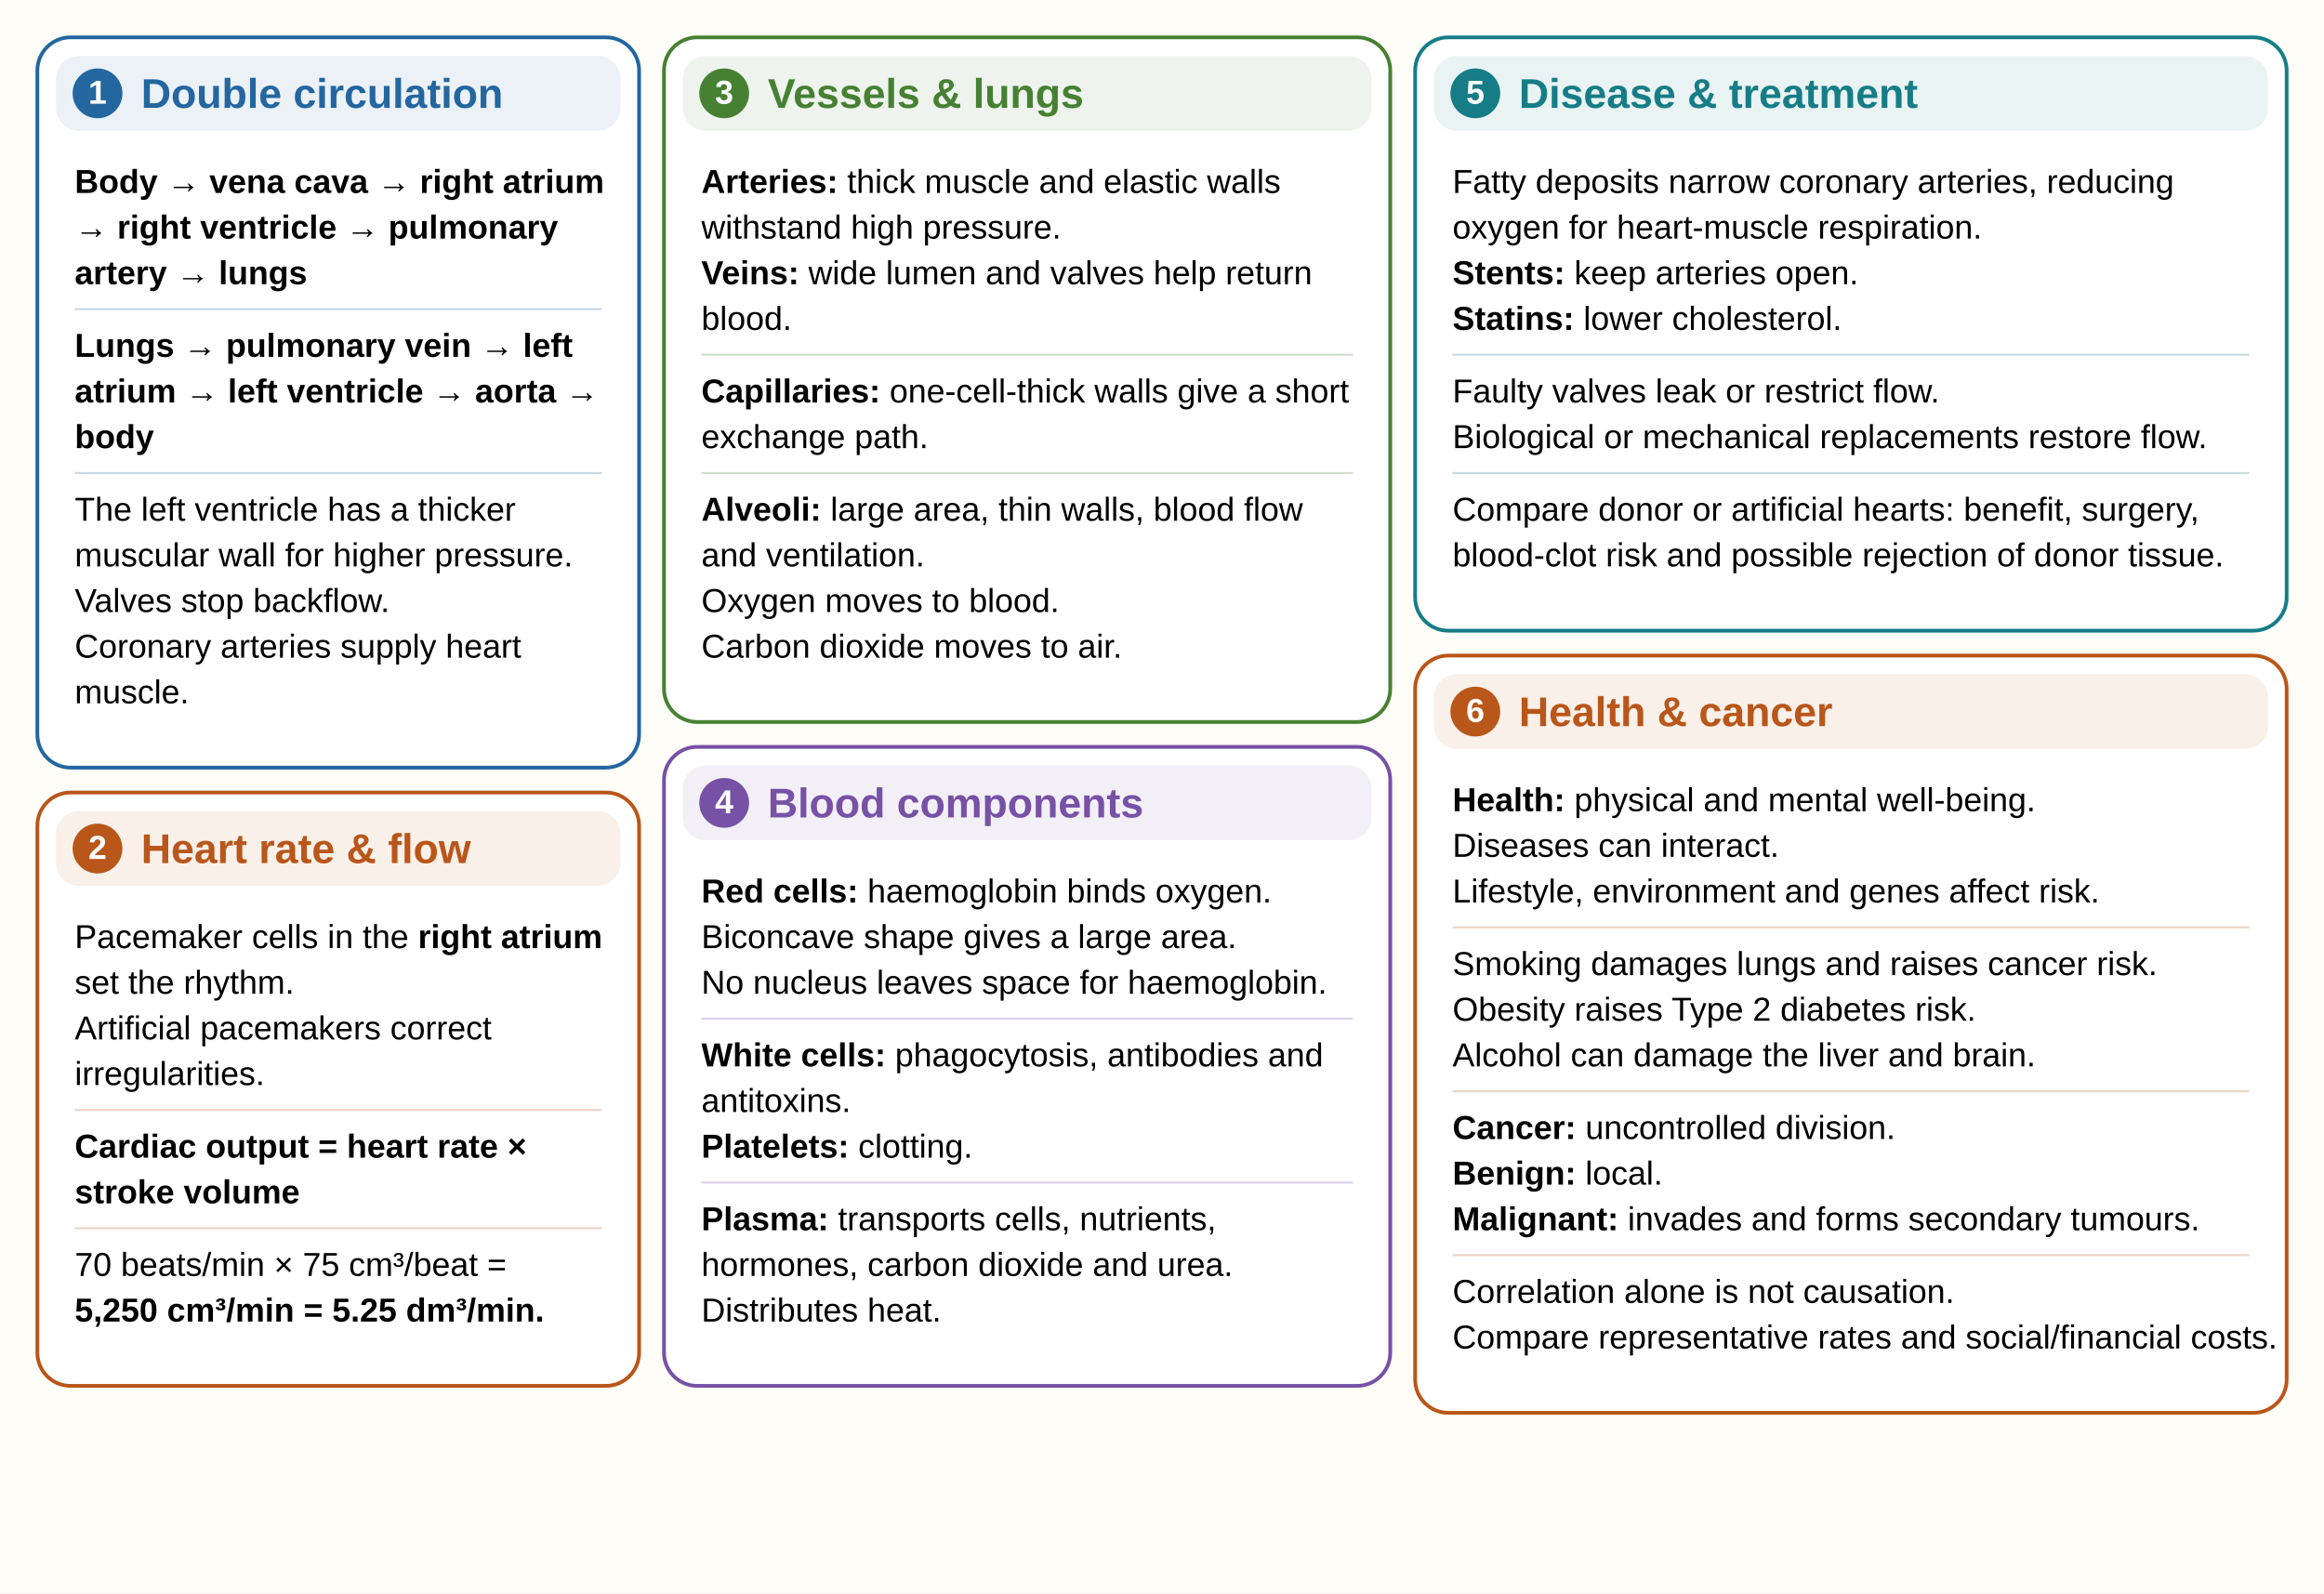
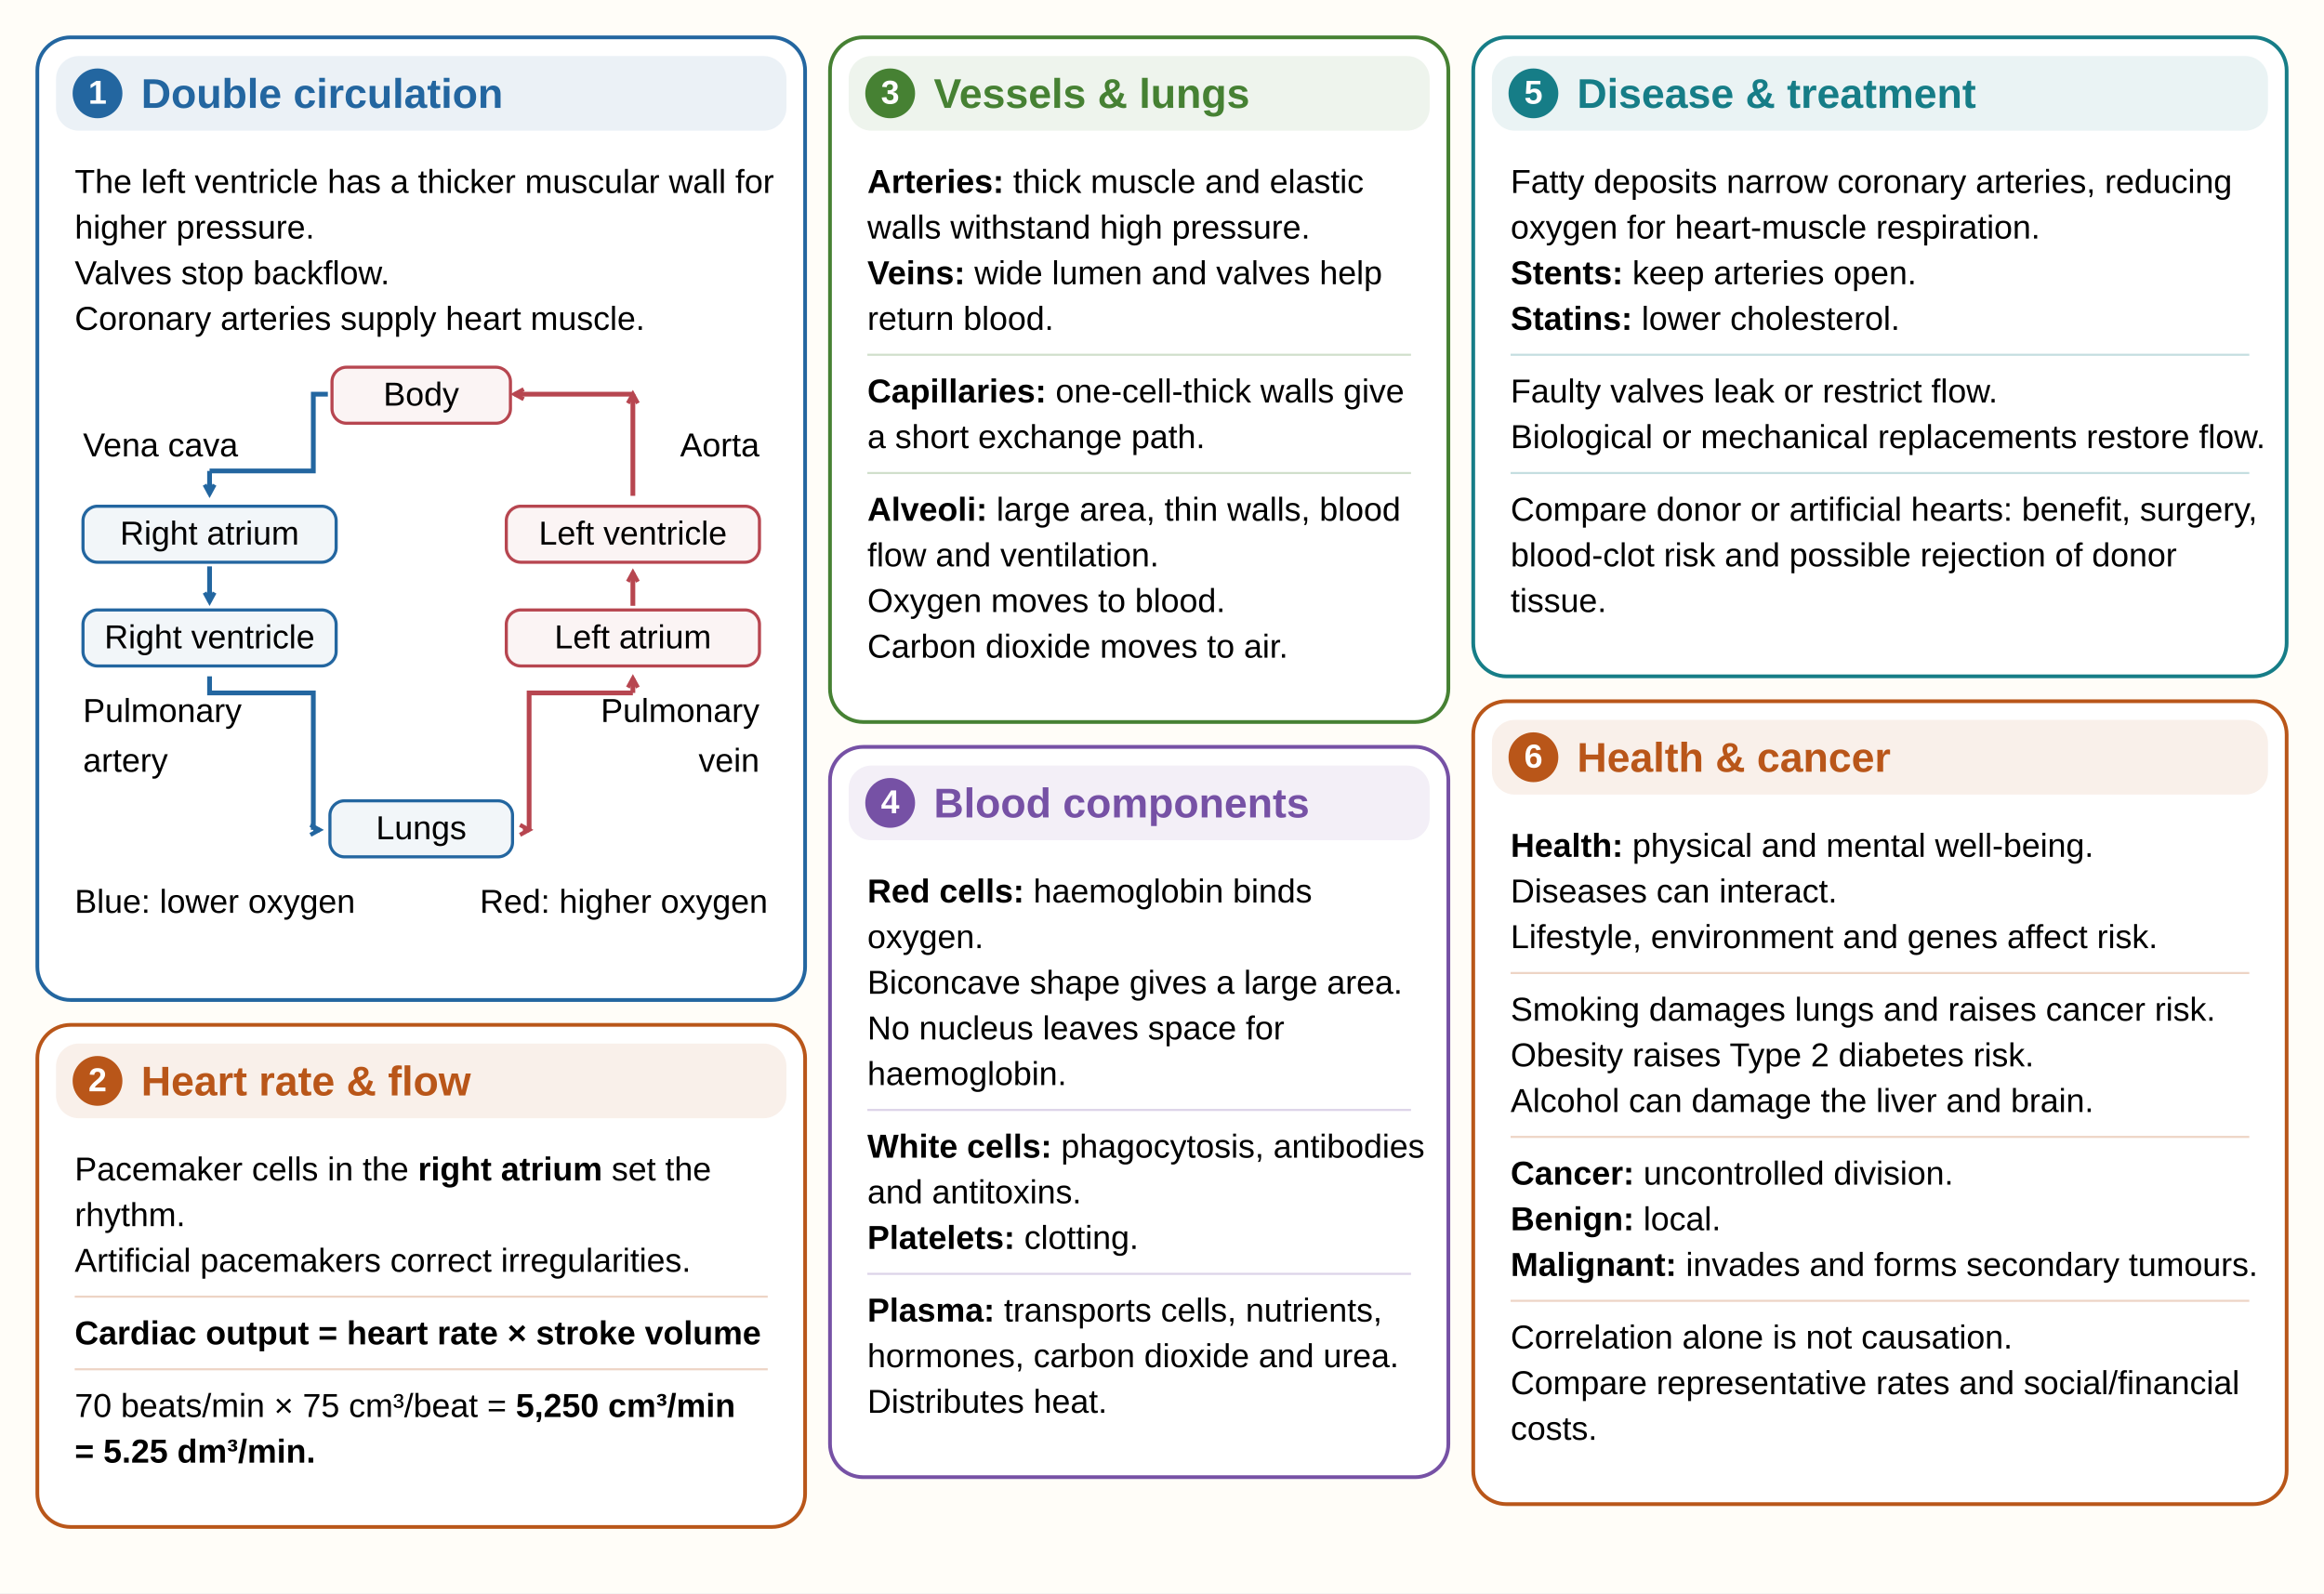
<svg xmlns="http://www.w3.org/2000/svg" width="2400" height="1645.714" viewBox="0 0 1120 768" role="img" aria-labelledby="map-title map-description" data-print-width-mm="277" font-family="Segoe UI,Arial,sans-serif">
  <defs>
    <marker id="arrow-2366a0" viewBox="0 0 10 10" refX="9" refY="5" markerWidth="4" markerHeight="4" orient="auto-start-reverse">
      <path d="M1 1L9 5L1 9" fill="none" stroke="#2366a0" stroke-width="2" stroke-linejoin="round" />
    </marker>
    <marker id="arrow-b95619" viewBox="0 0 10 10" refX="9" refY="5" markerWidth="4" markerHeight="4" orient="auto-start-reverse">
      <path d="M1 1L9 5L1 9" fill="none" stroke="#b95619" stroke-width="2" stroke-linejoin="round" />
    </marker>
    <marker id="arrow-468133" viewBox="0 0 10 10" refX="9" refY="5" markerWidth="4" markerHeight="4" orient="auto-start-reverse">
      <path d="M1 1L9 5L1 9" fill="none" stroke="#468133" stroke-width="2" stroke-linejoin="round" />
    </marker>
    <marker id="arrow-7651a5" viewBox="0 0 10 10" refX="9" refY="5" markerWidth="4" markerHeight="4" orient="auto-start-reverse">
      <path d="M1 1L9 5L1 9" fill="none" stroke="#7651a5" stroke-width="2" stroke-linejoin="round" />
    </marker>
    <marker id="arrow-167d87" viewBox="0 0 10 10" refX="9" refY="5" markerWidth="4" markerHeight="4" orient="auto-start-reverse">
      <path d="M1 1L9 5L1 9" fill="none" stroke="#167d87" stroke-width="2" stroke-linejoin="round" />
    </marker>
    <marker id="arrow-b95619" viewBox="0 0 10 10" refX="9" refY="5" markerWidth="4" markerHeight="4" orient="auto-start-reverse">
      <path d="M1 1L9 5L1 9" fill="none" stroke="#b95619" stroke-width="2" stroke-linejoin="round" />
    </marker>
  </defs>
  <rect width="1120" height="768" fill="#fffdf8" />
-   <g class="map-section" id="section-1" data-source-panel="0" data-bounds="0,0,290,352" transform="translate(18 18)">
-     <rect width="290" height="352" rx="16" fill="white" stroke="#2366a0" stroke-width="1.8" />
-     <g class="section-heading">
-       <rect x="9" y="9" width="272" height="36" rx="11" fill="#2366a0" opacity=".09" />
+   <g class="map-section" id="section-1" data-source-panel="0" data-bounds="0,0,370,464" transform="translate(18 18)">
+     <rect width="370" height="464" rx="16" fill="white" stroke="#2366a0" stroke-width="1.8" />
+     <g class="section-heading">
+       <rect x="9" y="9" width="352" height="36" rx="11" fill="#2366a0" opacity=".09" />
      <circle cx="29" cy="27" r="12" fill="#2366a0" />
      <text class="diagram-label" x="29" y="32" font-size="16" fill="white" font-weight="700" text-anchor="middle">1</text>
      <text class="panel-title" x="50" y="34" font-size="20" fill="#2366a0" font-weight="700" text-anchor="start">Double circulation</text>
    </g>
    <g class="section-body">
-       <text class="body-text" x="18" y="75" font-size="16" fill="#000000" font-weight="400" text-anchor="start">
-         <tspan font-weight="700">Body</tspan>
-         <tspan font-weight="700">→</tspan>
-         <tspan font-weight="700">vena</tspan>
-         <tspan font-weight="700">cava</tspan>
-         <tspan font-weight="700">→</tspan>
-         <tspan font-weight="700">right</tspan>
-         <tspan font-weight="700">atrium</tspan>
-       </text>
-       <text class="body-text" x="18" y="97" font-size="16" fill="#000000" font-weight="400" text-anchor="start">
-         <tspan font-weight="700">→</tspan>
-         <tspan font-weight="700">right</tspan>
-         <tspan font-weight="700">ventricle</tspan>
-         <tspan font-weight="700">→</tspan>
-         <tspan font-weight="700">pulmonary</tspan>
-       </text>
-       <text class="body-text" x="18" y="119" font-size="16" fill="#000000" font-weight="400" text-anchor="start">
-         <tspan font-weight="700">artery</tspan>
-         <tspan font-weight="700">→</tspan>
-         <tspan font-weight="700">lungs</tspan>
-       </text>
-       <path class="section-divider" d="M18 131H272" stroke="#2366a0" stroke-opacity=".25" stroke-width="1" fill="none" />
-       <text class="body-text" x="18" y="154" font-size="16" fill="#000000" font-weight="400" text-anchor="start">
-         <tspan font-weight="700">Lungs</tspan>
-         <tspan font-weight="700">→</tspan>
-         <tspan font-weight="700">pulmonary</tspan>
-         <tspan font-weight="700">vein</tspan>
-         <tspan font-weight="700">→</tspan>
-         <tspan font-weight="700">left</tspan>
-       </text>
-       <text class="body-text" x="18" y="176" font-size="16" fill="#000000" font-weight="400" text-anchor="start">
-         <tspan font-weight="700">atrium</tspan>
-         <tspan font-weight="700">→</tspan>
-         <tspan font-weight="700">left</tspan>
-         <tspan font-weight="700">ventricle</tspan>
-         <tspan font-weight="700">→</tspan>
-         <tspan font-weight="700">aorta</tspan>
-         <tspan font-weight="700">→</tspan>
-       </text>
-       <text class="body-text" x="18" y="198" font-size="16" fill="#000000" font-weight="400" text-anchor="start">
-         <tspan font-weight="700">body</tspan>
-       </text>
-       <path class="section-divider" d="M18 210H272" stroke="#2366a0" stroke-opacity=".25" stroke-width="1" fill="none" />
-       <text class="body-text" x="18" y="233" font-size="16" fill="#000000" font-weight="400" text-anchor="start">The left ventricle has a thicker</text>
-       <text class="body-text" x="18" y="255" font-size="16" fill="#000000" font-weight="400" text-anchor="start">muscular wall for higher pressure.</text>
-       <text class="body-text" x="18" y="277" font-size="16" fill="#000000" font-weight="400" text-anchor="start">Valves stop backflow.</text>
-       <text class="body-text" x="18" y="299" font-size="16" fill="#000000" font-weight="400" text-anchor="start">Coronary arteries supply heart</text>
-       <text class="body-text" x="18" y="321" font-size="16" fill="#000000" font-weight="400" text-anchor="start">muscle.</text>
-     </g>
-   </g>
-   <g class="map-section" id="section-2" data-source-panel="1" data-bounds="0,0,290,286" transform="translate(18 382)">
-     <rect width="290" height="286" rx="16" fill="white" stroke="#b95619" stroke-width="1.8" />
-     <g class="section-heading">
-       <rect x="9" y="9" width="272" height="36" rx="11" fill="#b95619" opacity=".09" />
+       <text class="body-text" x="18" y="75" font-size="16" fill="#000000" font-weight="400" text-anchor="start">The left ventricle has a thicker muscular wall for</text>
+       <text class="body-text" x="18" y="97" font-size="16" fill="#000000" font-weight="400" text-anchor="start">higher pressure.</text>
+       <text class="body-text" x="18" y="119" font-size="16" fill="#000000" font-weight="400" text-anchor="start">Valves stop backflow.</text>
+       <text class="body-text" x="18" y="141" font-size="16" fill="#000000" font-weight="400" text-anchor="start">Coronary arteries supply heart muscle.</text>
+       <g transform="translate(18 159)">
+         <g class="explanatory-diagram" data-diagram="circulation">
+           <rect x="124.0" y="0" width="86" height="27" rx="7" fill="#b74650" fill-opacity=".06" stroke="#b74650" stroke-width="1.5" />
+           <text class="diagram-label" x="167.0" y="18.5" font-size="16" fill="#000000" text-anchor="middle">Body</text>
+           <rect x="123.0" y="209" width="88" height="27" rx="7" fill="#2366a0" fill-opacity=".06" stroke="#2366a0" stroke-width="1.5" />
+           <text class="diagram-label" x="167.0" y="227.5" font-size="16" fill="#000000" text-anchor="middle">Lungs</text>
+           <rect x="4.0" y="67" width="122" height="27" rx="7" fill="#2366a0" fill-opacity=".06" stroke="#2366a0" stroke-width="1.5" />
+           <text class="diagram-label" x="65.0" y="85.5" font-size="16" fill="#000000" text-anchor="middle">Right atrium</text>
+           <rect x="4.0" y="117" width="122" height="27" rx="7" fill="#2366a0" fill-opacity=".06" stroke="#2366a0" stroke-width="1.5" />
+           <text class="diagram-label" x="65.0" y="135.5" font-size="16" fill="#000000" text-anchor="middle">Right ventricle</text>
+           <rect x="208.0" y="67" width="122" height="27" rx="7" fill="#b74650" fill-opacity=".06" stroke="#b74650" stroke-width="1.5" />
+           <text class="diagram-label" x="269.0" y="85.5" font-size="16" fill="#000000" text-anchor="middle">Left ventricle</text>
+           <rect x="208.0" y="117" width="122" height="27" rx="7" fill="#b74650" fill-opacity=".06" stroke="#b74650" stroke-width="1.5" />
+           <text class="diagram-label" x="269.0" y="135.5" font-size="16" fill="#000000" text-anchor="middle">Left atrium</text>
+           <path d="M122.0 13H115V50H65" stroke="#2366a0" stroke-width="2.3" fill="none" />
+           <path d="M65 50L65 61" stroke="#2366a0" stroke-width="2.3" fill="none" />
+           <path d="M62.603 56.612L65 61L67.397 56.612" stroke="#2366a0" stroke-width="2" fill="none" />
+           <text class="diagram-label" x="4" y="43" font-size="16" fill="#000000" text-anchor="start">Vena cava</text>
+           <path d="M65 96L65 113" stroke="#2366a0" stroke-width="2.3" fill="none" />
+           <path d="M62.603 108.612L65 113L67.397 108.612" stroke="#2366a0" stroke-width="2" fill="none" />
+           <path d="M65 149V157H115V223" stroke="#2366a0" stroke-width="2.3" fill="none" />
+           <path d="M115 223L118.0 223" stroke="#2366a0" stroke-width="2.3" fill="none" />
+           <path d="M113.612 225.397L118.0 223L113.612 220.603" stroke="#2366a0" stroke-width="2" fill="none" />
+           <text class="diagram-label" x="4" y="171" font-size="16" fill="#000000" text-anchor="start">Pulmonary</text>
+           <text class="diagram-label" x="4" y="195" font-size="16" fill="#000000" text-anchor="start">artery</text>
+           <path d="M216.0 223L219 223" stroke="#b74650" stroke-width="2.3" fill="none" />
+           <path d="M214.612 225.397L219 223L214.612 220.603" stroke="#b74650" stroke-width="2" fill="none" />
+           <path d="M219 223V157H269" stroke="#b74650" stroke-width="2.3" fill="none" />
+           <path d="M269 157L269 150" stroke="#b74650" stroke-width="2.3" fill="none" />
+           <path d="M271.397 154.388L269 150L266.603 154.388" stroke="#b74650" stroke-width="2" fill="none" />
+           <text class="diagram-label" x="330" y="171" font-size="16" fill="#000000" text-anchor="end">Pulmonary</text>
+           <text class="diagram-label" x="330" y="195" font-size="16" fill="#000000" text-anchor="end">vein</text>
+           <path d="M269 115L269 99" stroke="#b74650" stroke-width="2.3" fill="none" />
+           <path d="M271.397 103.388L269 99L266.603 103.388" stroke="#b74650" stroke-width="2" fill="none" />
+           <path d="M269 62L269 13" stroke="#b74650" stroke-width="2.3" fill="none" />
+           <path d="M271.397 17.388L269 13L266.603 17.388" stroke="#b74650" stroke-width="2" fill="none" />
+           <path d="M269 13L212.0 13" stroke="#b74650" stroke-width="2.3" fill="none" />
+           <path d="M216.388 10.603L212.0 13L216.388 15.397" stroke="#b74650" stroke-width="2" fill="none" />
+           <text class="diagram-label" x="330" y="43" font-size="16" fill="#000000" text-anchor="end">Aorta</text>
+           <text class="diagram-label" x="0" y="263" font-size="16" fill="#000000" text-anchor="start">Blue: lower oxygen</text>
+           <text class="diagram-label" x="334" y="263" font-size="16" fill="#000000" text-anchor="end">Red: higher oxygen</text>
+         </g>
+       </g>
+     </g>
+   </g>
+   <g class="map-section" id="section-2" data-source-panel="1" data-bounds="0,0,370,242" transform="translate(18 494)">
+     <rect width="370" height="242" rx="16" fill="white" stroke="#b95619" stroke-width="1.8" />
+     <g class="section-heading">
+       <rect x="9" y="9" width="352" height="36" rx="11" fill="#b95619" opacity=".09" />
      <circle cx="29" cy="27" r="12" fill="#b95619" />
      <text class="diagram-label" x="29" y="32" font-size="16" fill="white" font-weight="700" text-anchor="middle">2</text>
      <text class="panel-title" x="50" y="34" font-size="20" fill="#b95619" font-weight="700" text-anchor="start">Heart rate &amp; flow</text>
    </g>
    <g class="section-body">
      <text class="body-text" x="18" y="75" font-size="16" fill="#000000" font-weight="400" text-anchor="start">Pacemaker cells in the <tspan font-weight="700">right</tspan>
-         <tspan font-weight="700">atrium</tspan>
-       </text>
-       <text class="body-text" x="18" y="97" font-size="16" fill="#000000" font-weight="400" text-anchor="start">set the rhythm.</text>
-       <text class="body-text" x="18" y="119" font-size="16" fill="#000000" font-weight="400" text-anchor="start">Artificial pacemakers correct</text>
-       <text class="body-text" x="18" y="141" font-size="16" fill="#000000" font-weight="400" text-anchor="start">irregularities.</text>
-       <path class="section-divider" d="M18 153H272" stroke="#b95619" stroke-opacity=".25" stroke-width="1" fill="none" />
-       <text class="body-text" x="18" y="176" font-size="16" fill="#000000" font-weight="400" text-anchor="start">
+         <tspan font-weight="700">atrium</tspan> set the</text>
+       <text class="body-text" x="18" y="97" font-size="16" fill="#000000" font-weight="400" text-anchor="start">rhythm.</text>
+       <text class="body-text" x="18" y="119" font-size="16" fill="#000000" font-weight="400" text-anchor="start">Artificial pacemakers correct irregularities.</text>
+       <path class="section-divider" d="M18 131H352" stroke="#b95619" stroke-opacity=".25" stroke-width="1" fill="none" />
+       <text class="body-text" x="18" y="154" font-size="16" fill="#000000" font-weight="400" text-anchor="start">
        <tspan font-weight="700">Cardiac</tspan>
        <tspan font-weight="700">output</tspan>
        <tspan font-weight="700">=</tspan>
        <tspan font-weight="700">heart</tspan>
        <tspan font-weight="700">rate</tspan>
        <tspan font-weight="700">×</tspan>
-       </text>
-       <text class="body-text" x="18" y="198" font-size="16" fill="#000000" font-weight="400" text-anchor="start">
        <tspan font-weight="700">stroke</tspan>
        <tspan font-weight="700">volume</tspan>
      </text>
-       <path class="section-divider" d="M18 210H272" stroke="#b95619" stroke-opacity=".25" stroke-width="1" fill="none" />
-       <text class="body-text" x="18" y="233" font-size="16" fill="#000000" font-weight="400" text-anchor="start">70 beats/min × 75 cm³/beat =</text>
-       <text class="body-text" x="18" y="255" font-size="16" fill="#000000" font-weight="400" text-anchor="start">
-         <tspan font-weight="700">5,250</tspan>
+       <path class="section-divider" d="M18 166H352" stroke="#b95619" stroke-opacity=".25" stroke-width="1" fill="none" />
+       <text class="body-text" x="18" y="189" font-size="16" fill="#000000" font-weight="400" text-anchor="start">70 beats/min × 75 cm³/beat = <tspan font-weight="700">5,250</tspan>
        <tspan font-weight="700">cm³/min</tspan>
+       </text>
+       <text class="body-text" x="18" y="211" font-size="16" fill="#000000" font-weight="400" text-anchor="start">
        <tspan font-weight="700">=</tspan>
        <tspan font-weight="700">5.25</tspan>
        <tspan font-weight="700">dm³/min.</tspan>
      </text>
    </g>
  </g>
-   <g class="map-section" id="section-3" data-source-panel="2" data-bounds="0,0,350,330" transform="translate(320 18)">
-     <rect width="350" height="330" rx="16" fill="white" stroke="#468133" stroke-width="1.8" />
-     <g class="section-heading">
-       <rect x="9" y="9" width="332" height="36" rx="11" fill="#468133" opacity=".09" />
+   <g class="map-section" id="section-3" data-source-panel="2" data-bounds="0,0,298,330" transform="translate(400 18)">
+     <rect width="298" height="330" rx="16" fill="white" stroke="#468133" stroke-width="1.8" />
+     <g class="section-heading">
+       <rect x="9" y="9" width="280" height="36" rx="11" fill="#468133" opacity=".09" />
      <circle cx="29" cy="27" r="12" fill="#468133" />
      <text class="diagram-label" x="29" y="32" font-size="16" fill="white" font-weight="700" text-anchor="middle">3</text>
      <text class="panel-title" x="50" y="34" font-size="20" fill="#468133" font-weight="700" text-anchor="start">Vessels &amp; lungs</text>
    </g>
    <g class="section-body">
      <text class="body-text" x="18" y="75" font-size="16" fill="#000000" font-weight="400" text-anchor="start">
-         <tspan font-weight="700">Arteries:</tspan> thick muscle and elastic walls</text>
-       <text class="body-text" x="18" y="97" font-size="16" fill="#000000" font-weight="400" text-anchor="start">withstand high pressure.</text>
+         <tspan font-weight="700">Arteries:</tspan> thick muscle and elastic</text>
+       <text class="body-text" x="18" y="97" font-size="16" fill="#000000" font-weight="400" text-anchor="start">walls withstand high pressure.</text>
      <text class="body-text" x="18" y="119" font-size="16" fill="#000000" font-weight="400" text-anchor="start">
-         <tspan font-weight="700">Veins:</tspan> wide lumen and valves help return</text>
-       <text class="body-text" x="18" y="141" font-size="16" fill="#000000" font-weight="400" text-anchor="start">blood.</text>
-       <path class="section-divider" d="M18 153H332" stroke="#468133" stroke-opacity=".25" stroke-width="1" fill="none" />
+         <tspan font-weight="700">Veins:</tspan> wide lumen and valves help</text>
+       <text class="body-text" x="18" y="141" font-size="16" fill="#000000" font-weight="400" text-anchor="start">return blood.</text>
+       <path class="section-divider" d="M18 153H280" stroke="#468133" stroke-opacity=".25" stroke-width="1" fill="none" />
      <text class="body-text" x="18" y="176" font-size="16" fill="#000000" font-weight="400" text-anchor="start">
-         <tspan font-weight="700">Capillaries:</tspan> one-cell-thick walls give a short</text>
-       <text class="body-text" x="18" y="198" font-size="16" fill="#000000" font-weight="400" text-anchor="start">exchange path.</text>
-       <path class="section-divider" d="M18 210H332" stroke="#468133" stroke-opacity=".25" stroke-width="1" fill="none" />
+         <tspan font-weight="700">Capillaries:</tspan> one-cell-thick walls give</text>
+       <text class="body-text" x="18" y="198" font-size="16" fill="#000000" font-weight="400" text-anchor="start">a short exchange path.</text>
+       <path class="section-divider" d="M18 210H280" stroke="#468133" stroke-opacity=".25" stroke-width="1" fill="none" />
      <text class="body-text" x="18" y="233" font-size="16" fill="#000000" font-weight="400" text-anchor="start">
-         <tspan font-weight="700">Alveoli:</tspan> large area, thin walls, blood flow</text>
-       <text class="body-text" x="18" y="255" font-size="16" fill="#000000" font-weight="400" text-anchor="start">and ventilation.</text>
+         <tspan font-weight="700">Alveoli:</tspan> large area, thin walls, blood</text>
+       <text class="body-text" x="18" y="255" font-size="16" fill="#000000" font-weight="400" text-anchor="start">flow and ventilation.</text>
      <text class="body-text" x="18" y="277" font-size="16" fill="#000000" font-weight="400" text-anchor="start">Oxygen moves to blood.</text>
      <text class="body-text" x="18" y="299" font-size="16" fill="#000000" font-weight="400" text-anchor="start">Carbon dioxide moves to air.</text>
    </g>
  </g>
-   <g class="map-section" id="section-4" data-source-panel="3" data-bounds="0,0,350,308" transform="translate(320 360)">
-     <rect width="350" height="308" rx="16" fill="white" stroke="#7651a5" stroke-width="1.8" />
-     <g class="section-heading">
-       <rect x="9" y="9" width="332" height="36" rx="11" fill="#7651a5" opacity=".09" />
+   <g class="map-section" id="section-4" data-source-panel="3" data-bounds="0,0,298,352" transform="translate(400 360)">
+     <rect width="298" height="352" rx="16" fill="white" stroke="#7651a5" stroke-width="1.8" />
+     <g class="section-heading">
+       <rect x="9" y="9" width="280" height="36" rx="11" fill="#7651a5" opacity=".09" />
      <circle cx="29" cy="27" r="12" fill="#7651a5" />
      <text class="diagram-label" x="29" y="32" font-size="16" fill="white" font-weight="700" text-anchor="middle">4</text>
      <text class="panel-title" x="50" y="34" font-size="20" fill="#7651a5" font-weight="700" text-anchor="start">Blood components</text>
    </g>
    <g class="section-body">
      <text class="body-text" x="18" y="75" font-size="16" fill="#000000" font-weight="400" text-anchor="start">
        <tspan font-weight="700">Red</tspan>
-         <tspan font-weight="700">cells:</tspan> haemoglobin binds oxygen.</text>
-       <text class="body-text" x="18" y="97" font-size="16" fill="#000000" font-weight="400" text-anchor="start">Biconcave shape gives a large area.</text>
-       <text class="body-text" x="18" y="119" font-size="16" fill="#000000" font-weight="400" text-anchor="start">No nucleus leaves space for haemoglobin.</text>
-       <path class="section-divider" d="M18 131H332" stroke="#7651a5" stroke-opacity=".25" stroke-width="1" fill="none" />
-       <text class="body-text" x="18" y="154" font-size="16" fill="#000000" font-weight="400" text-anchor="start">
+         <tspan font-weight="700">cells:</tspan> haemoglobin binds</text>
+       <text class="body-text" x="18" y="97" font-size="16" fill="#000000" font-weight="400" text-anchor="start">oxygen.</text>
+       <text class="body-text" x="18" y="119" font-size="16" fill="#000000" font-weight="400" text-anchor="start">Biconcave shape gives a large area.</text>
+       <text class="body-text" x="18" y="141" font-size="16" fill="#000000" font-weight="400" text-anchor="start">No nucleus leaves space for</text>
+       <text class="body-text" x="18" y="163" font-size="16" fill="#000000" font-weight="400" text-anchor="start">haemoglobin.</text>
+       <path class="section-divider" d="M18 175H280" stroke="#7651a5" stroke-opacity=".25" stroke-width="1" fill="none" />
+       <text class="body-text" x="18" y="198" font-size="16" fill="#000000" font-weight="400" text-anchor="start">
        <tspan font-weight="700">White</tspan>
-         <tspan font-weight="700">cells:</tspan> phagocytosis, antibodies and</text>
-       <text class="body-text" x="18" y="176" font-size="16" fill="#000000" font-weight="400" text-anchor="start">antitoxins.</text>
-       <text class="body-text" x="18" y="198" font-size="16" fill="#000000" font-weight="400" text-anchor="start">
+         <tspan font-weight="700">cells:</tspan> phagocytosis, antibodies</text>
+       <text class="body-text" x="18" y="220" font-size="16" fill="#000000" font-weight="400" text-anchor="start">and antitoxins.</text>
+       <text class="body-text" x="18" y="242" font-size="16" fill="#000000" font-weight="400" text-anchor="start">
        <tspan font-weight="700">Platelets:</tspan> clotting.</text>
-       <path class="section-divider" d="M18 210H332" stroke="#7651a5" stroke-opacity=".25" stroke-width="1" fill="none" />
-       <text class="body-text" x="18" y="233" font-size="16" fill="#000000" font-weight="400" text-anchor="start">
+       <path class="section-divider" d="M18 254H280" stroke="#7651a5" stroke-opacity=".25" stroke-width="1" fill="none" />
+       <text class="body-text" x="18" y="277" font-size="16" fill="#000000" font-weight="400" text-anchor="start">
        <tspan font-weight="700">Plasma:</tspan> transports cells, nutrients,</text>
-       <text class="body-text" x="18" y="255" font-size="16" fill="#000000" font-weight="400" text-anchor="start">hormones, carbon dioxide and urea.</text>
-       <text class="body-text" x="18" y="277" font-size="16" fill="#000000" font-weight="400" text-anchor="start">Distributes heat.</text>
-     </g>
-   </g>
-   <g class="map-section" id="section-5" data-source-panel="4" data-bounds="0,0,420,286" transform="translate(682 18)">
-     <rect width="420" height="286" rx="16" fill="white" stroke="#167d87" stroke-width="1.8" />
-     <g class="section-heading">
-       <rect x="9" y="9" width="402" height="36" rx="11" fill="#167d87" opacity=".09" />
+       <text class="body-text" x="18" y="299" font-size="16" fill="#000000" font-weight="400" text-anchor="start">hormones, carbon dioxide and urea.</text>
+       <text class="body-text" x="18" y="321" font-size="16" fill="#000000" font-weight="400" text-anchor="start">Distributes heat.</text>
+     </g>
+   </g>
+   <g class="map-section" id="section-5" data-source-panel="4" data-bounds="0,0,392,308" transform="translate(710 18)">
+     <rect width="392" height="308" rx="16" fill="white" stroke="#167d87" stroke-width="1.8" />
+     <g class="section-heading">
+       <rect x="9" y="9" width="374" height="36" rx="11" fill="#167d87" opacity=".09" />
      <circle cx="29" cy="27" r="12" fill="#167d87" />
      <text class="diagram-label" x="29" y="32" font-size="16" fill="white" font-weight="700" text-anchor="middle">5</text>
      <text class="panel-title" x="50" y="34" font-size="20" fill="#167d87" font-weight="700" text-anchor="start">Disease &amp; treatment</text>
    </g>
    <g class="section-body">
      <text class="body-text" x="18" y="75" font-size="16" fill="#000000" font-weight="400" text-anchor="start">Fatty deposits narrow coronary arteries, reducing</text>
      <text class="body-text" x="18" y="97" font-size="16" fill="#000000" font-weight="400" text-anchor="start">oxygen for heart-muscle respiration.</text>
      <text class="body-text" x="18" y="119" font-size="16" fill="#000000" font-weight="400" text-anchor="start">
        <tspan font-weight="700">Stents:</tspan> keep arteries open.</text>
      <text class="body-text" x="18" y="141" font-size="16" fill="#000000" font-weight="400" text-anchor="start">
        <tspan font-weight="700">Statins:</tspan> lower cholesterol.</text>
-       <path class="section-divider" d="M18 153H402" stroke="#167d87" stroke-opacity=".25" stroke-width="1" fill="none" />
+       <path class="section-divider" d="M18 153H374" stroke="#167d87" stroke-opacity=".25" stroke-width="1" fill="none" />
      <text class="body-text" x="18" y="176" font-size="16" fill="#000000" font-weight="400" text-anchor="start">Faulty valves leak or restrict flow.</text>
      <text class="body-text" x="18" y="198" font-size="16" fill="#000000" font-weight="400" text-anchor="start">Biological or mechanical replacements restore flow.</text>
-       <path class="section-divider" d="M18 210H402" stroke="#167d87" stroke-opacity=".25" stroke-width="1" fill="none" />
+       <path class="section-divider" d="M18 210H374" stroke="#167d87" stroke-opacity=".25" stroke-width="1" fill="none" />
      <text class="body-text" x="18" y="233" font-size="16" fill="#000000" font-weight="400" text-anchor="start">Compare donor or artificial hearts: benefit, surgery,</text>
-       <text class="body-text" x="18" y="255" font-size="16" fill="#000000" font-weight="400" text-anchor="start">blood-clot risk and possible rejection of donor tissue.</text>
-     </g>
-   </g>
-   <g class="map-section" id="section-6" data-source-panel="5" data-bounds="0,0,420,365" transform="translate(682 316)">
-     <rect width="420" height="365" rx="16" fill="white" stroke="#b95619" stroke-width="1.8" />
-     <g class="section-heading">
-       <rect x="9" y="9" width="402" height="36" rx="11" fill="#b95619" opacity=".09" />
+       <text class="body-text" x="18" y="255" font-size="16" fill="#000000" font-weight="400" text-anchor="start">blood-clot risk and possible rejection of donor</text>
+       <text class="body-text" x="18" y="277" font-size="16" fill="#000000" font-weight="400" text-anchor="start">tissue.</text>
+     </g>
+   </g>
+   <g class="map-section" id="section-6" data-source-panel="5" data-bounds="0,0,392,387" transform="translate(710 338)">
+     <rect width="392" height="387" rx="16" fill="white" stroke="#b95619" stroke-width="1.8" />
+     <g class="section-heading">
+       <rect x="9" y="9" width="374" height="36" rx="11" fill="#b95619" opacity=".09" />
      <circle cx="29" cy="27" r="12" fill="#b95619" />
      <text class="diagram-label" x="29" y="32" font-size="16" fill="white" font-weight="700" text-anchor="middle">6</text>
      <text class="panel-title" x="50" y="34" font-size="20" fill="#b95619" font-weight="700" text-anchor="start">Health &amp; cancer</text>
    </g>
    <g class="section-body">
      <text class="body-text" x="18" y="75" font-size="16" fill="#000000" font-weight="400" text-anchor="start">
        <tspan font-weight="700">Health:</tspan> physical and mental well-being.</text>
      <text class="body-text" x="18" y="97" font-size="16" fill="#000000" font-weight="400" text-anchor="start">Diseases can interact.</text>
      <text class="body-text" x="18" y="119" font-size="16" fill="#000000" font-weight="400" text-anchor="start">Lifestyle, environment and genes affect risk.</text>
-       <path class="section-divider" d="M18 131H402" stroke="#b95619" stroke-opacity=".25" stroke-width="1" fill="none" />
+       <path class="section-divider" d="M18 131H374" stroke="#b95619" stroke-opacity=".25" stroke-width="1" fill="none" />
      <text class="body-text" x="18" y="154" font-size="16" fill="#000000" font-weight="400" text-anchor="start">Smoking damages lungs and raises cancer risk.</text>
      <text class="body-text" x="18" y="176" font-size="16" fill="#000000" font-weight="400" text-anchor="start">Obesity raises Type 2 diabetes risk.</text>
      <text class="body-text" x="18" y="198" font-size="16" fill="#000000" font-weight="400" text-anchor="start">Alcohol can damage the liver and brain.</text>
-       <path class="section-divider" d="M18 210H402" stroke="#b95619" stroke-opacity=".25" stroke-width="1" fill="none" />
+       <path class="section-divider" d="M18 210H374" stroke="#b95619" stroke-opacity=".25" stroke-width="1" fill="none" />
      <text class="body-text" x="18" y="233" font-size="16" fill="#000000" font-weight="400" text-anchor="start">
        <tspan font-weight="700">Cancer:</tspan> uncontrolled division.</text>
      <text class="body-text" x="18" y="255" font-size="16" fill="#000000" font-weight="400" text-anchor="start">
        <tspan font-weight="700">Benign:</tspan> local.</text>
      <text class="body-text" x="18" y="277" font-size="16" fill="#000000" font-weight="400" text-anchor="start">
        <tspan font-weight="700">Malignant:</tspan> invades and forms secondary tumours.</text>
-       <path class="section-divider" d="M18 289H402" stroke="#b95619" stroke-opacity=".25" stroke-width="1" fill="none" />
+       <path class="section-divider" d="M18 289H374" stroke="#b95619" stroke-opacity=".25" stroke-width="1" fill="none" />
      <text class="body-text" x="18" y="312" font-size="16" fill="#000000" font-weight="400" text-anchor="start">Correlation alone is not causation.</text>
-       <text class="body-text" x="18" y="334" font-size="16" fill="#000000" font-weight="400" text-anchor="start">Compare representative rates and social/financial costs.</text>
+       <text class="body-text" x="18" y="334" font-size="16" fill="#000000" font-weight="400" text-anchor="start">Compare representative rates and social/financial</text>
+       <text class="body-text" x="18" y="356" font-size="16" fill="#000000" font-weight="400" text-anchor="start">costs.</text>
    </g>
  </g>
</svg>
